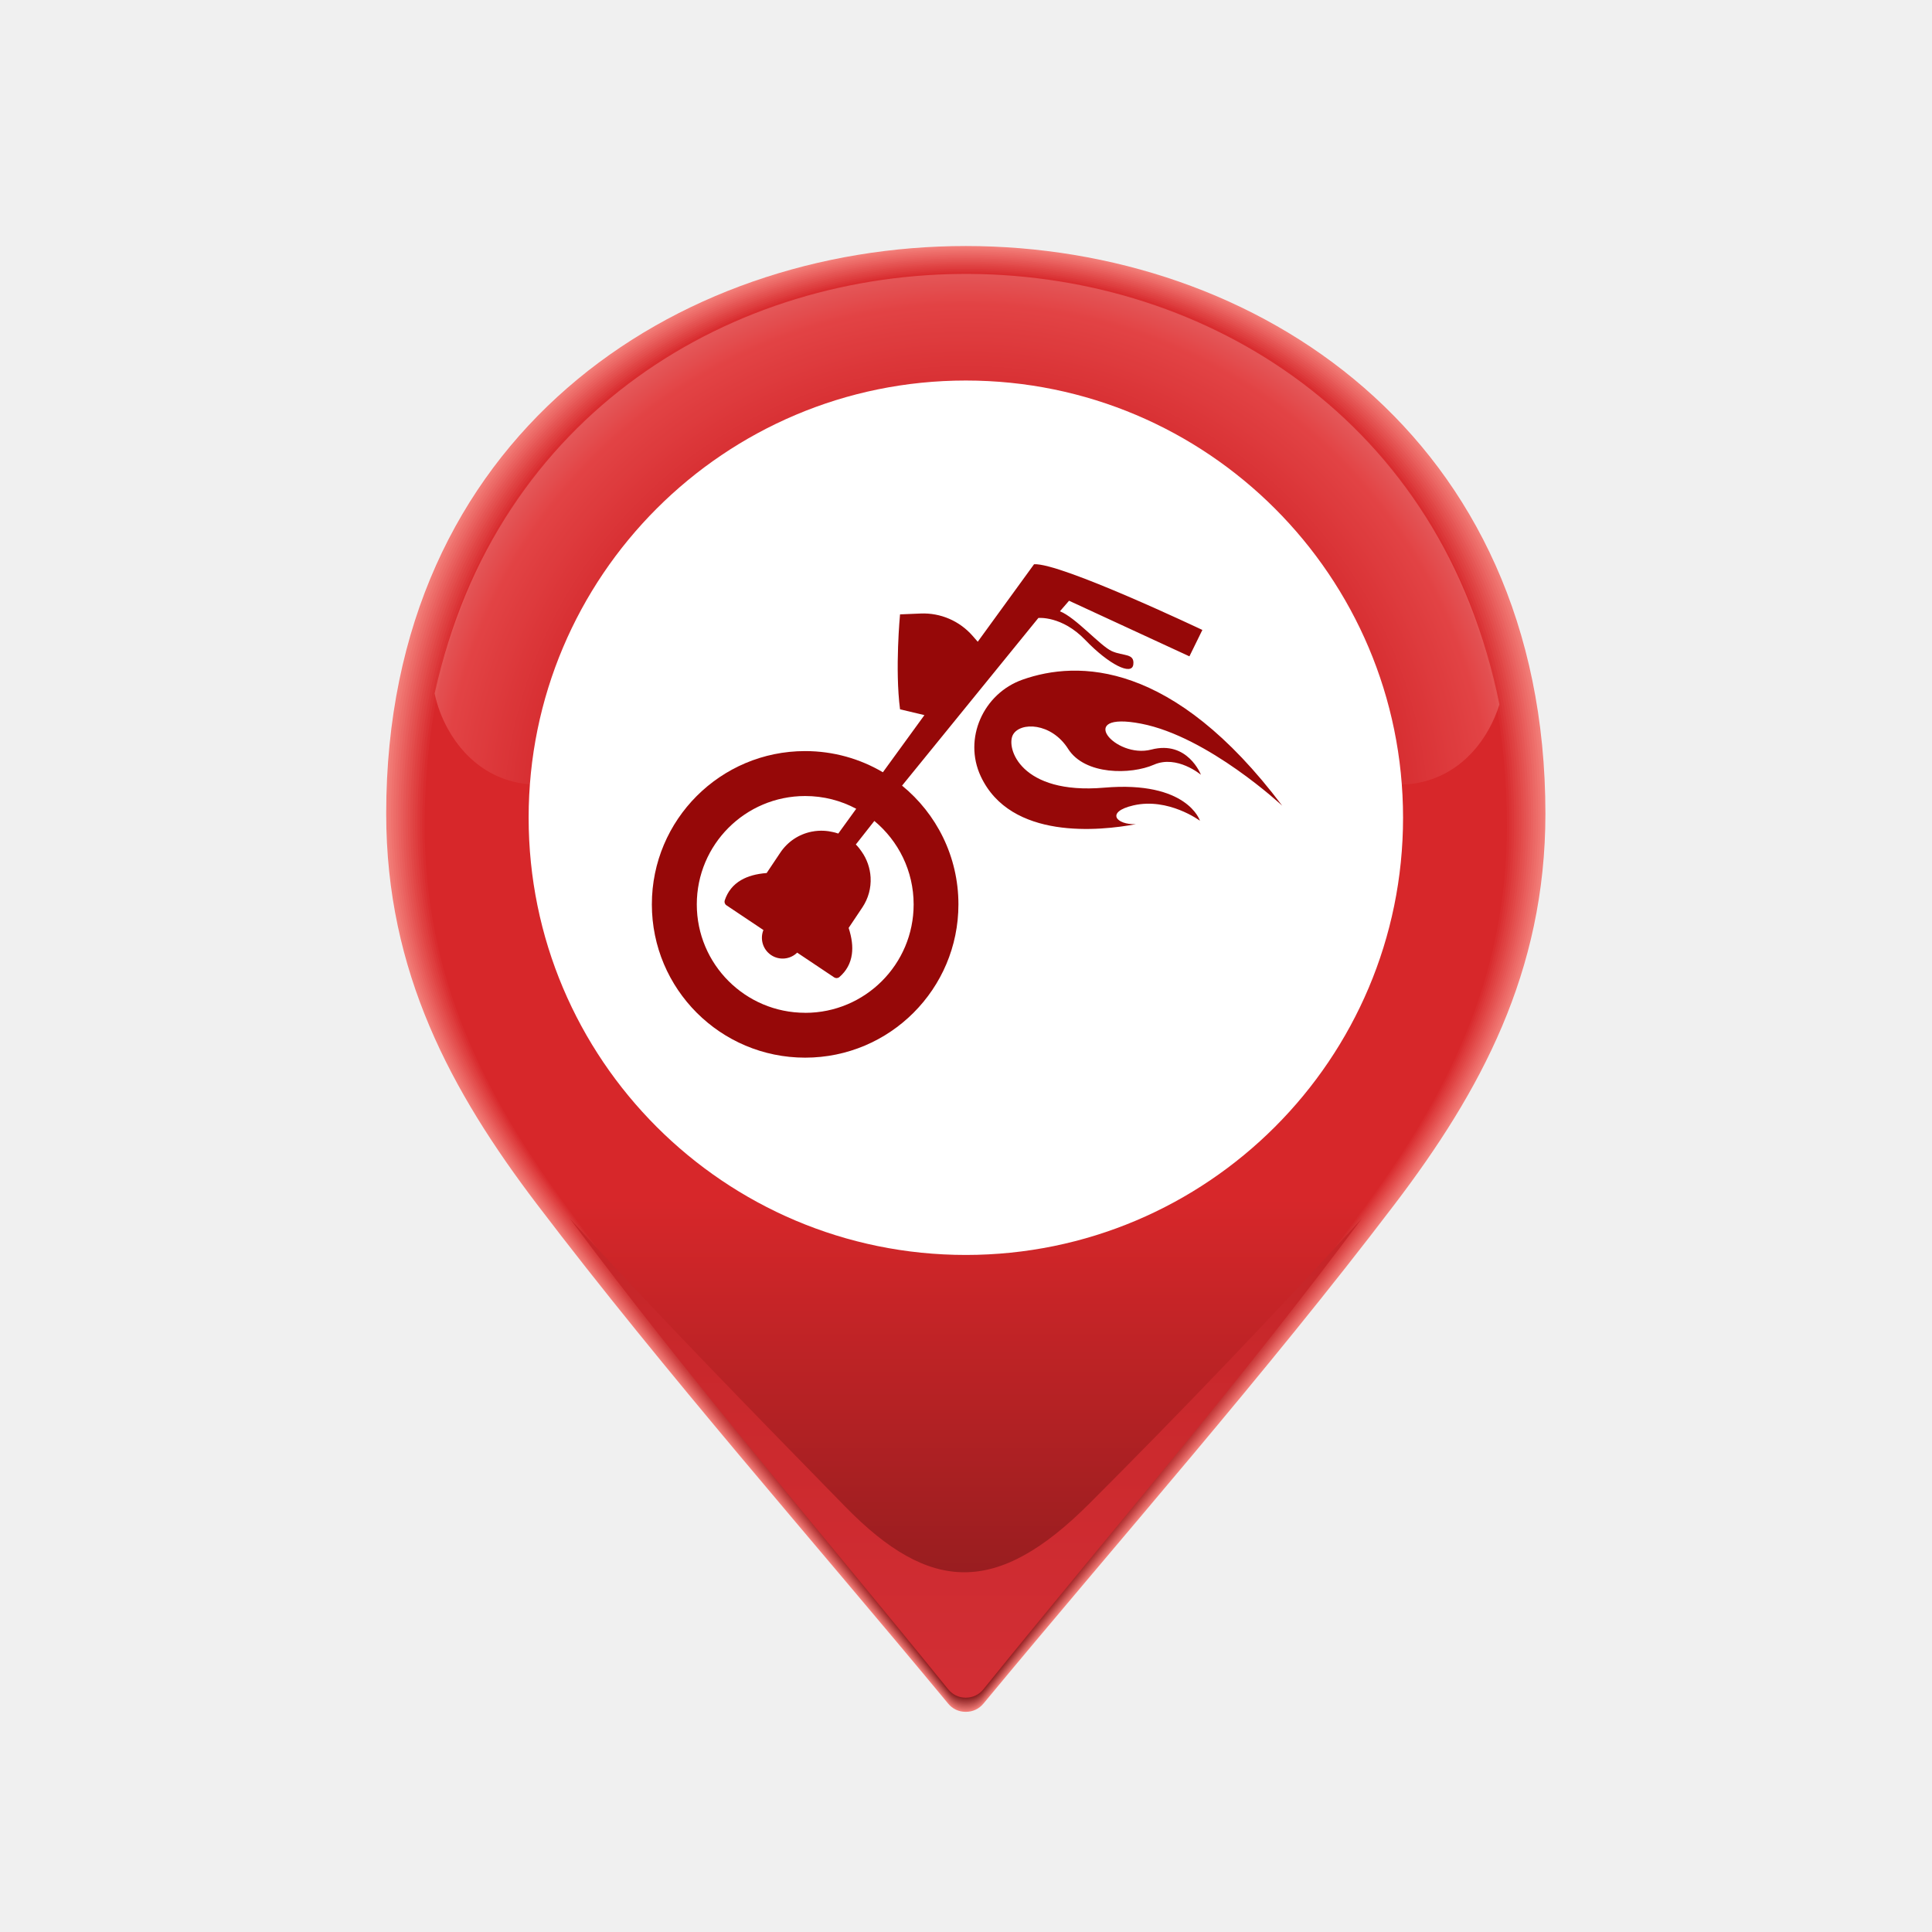
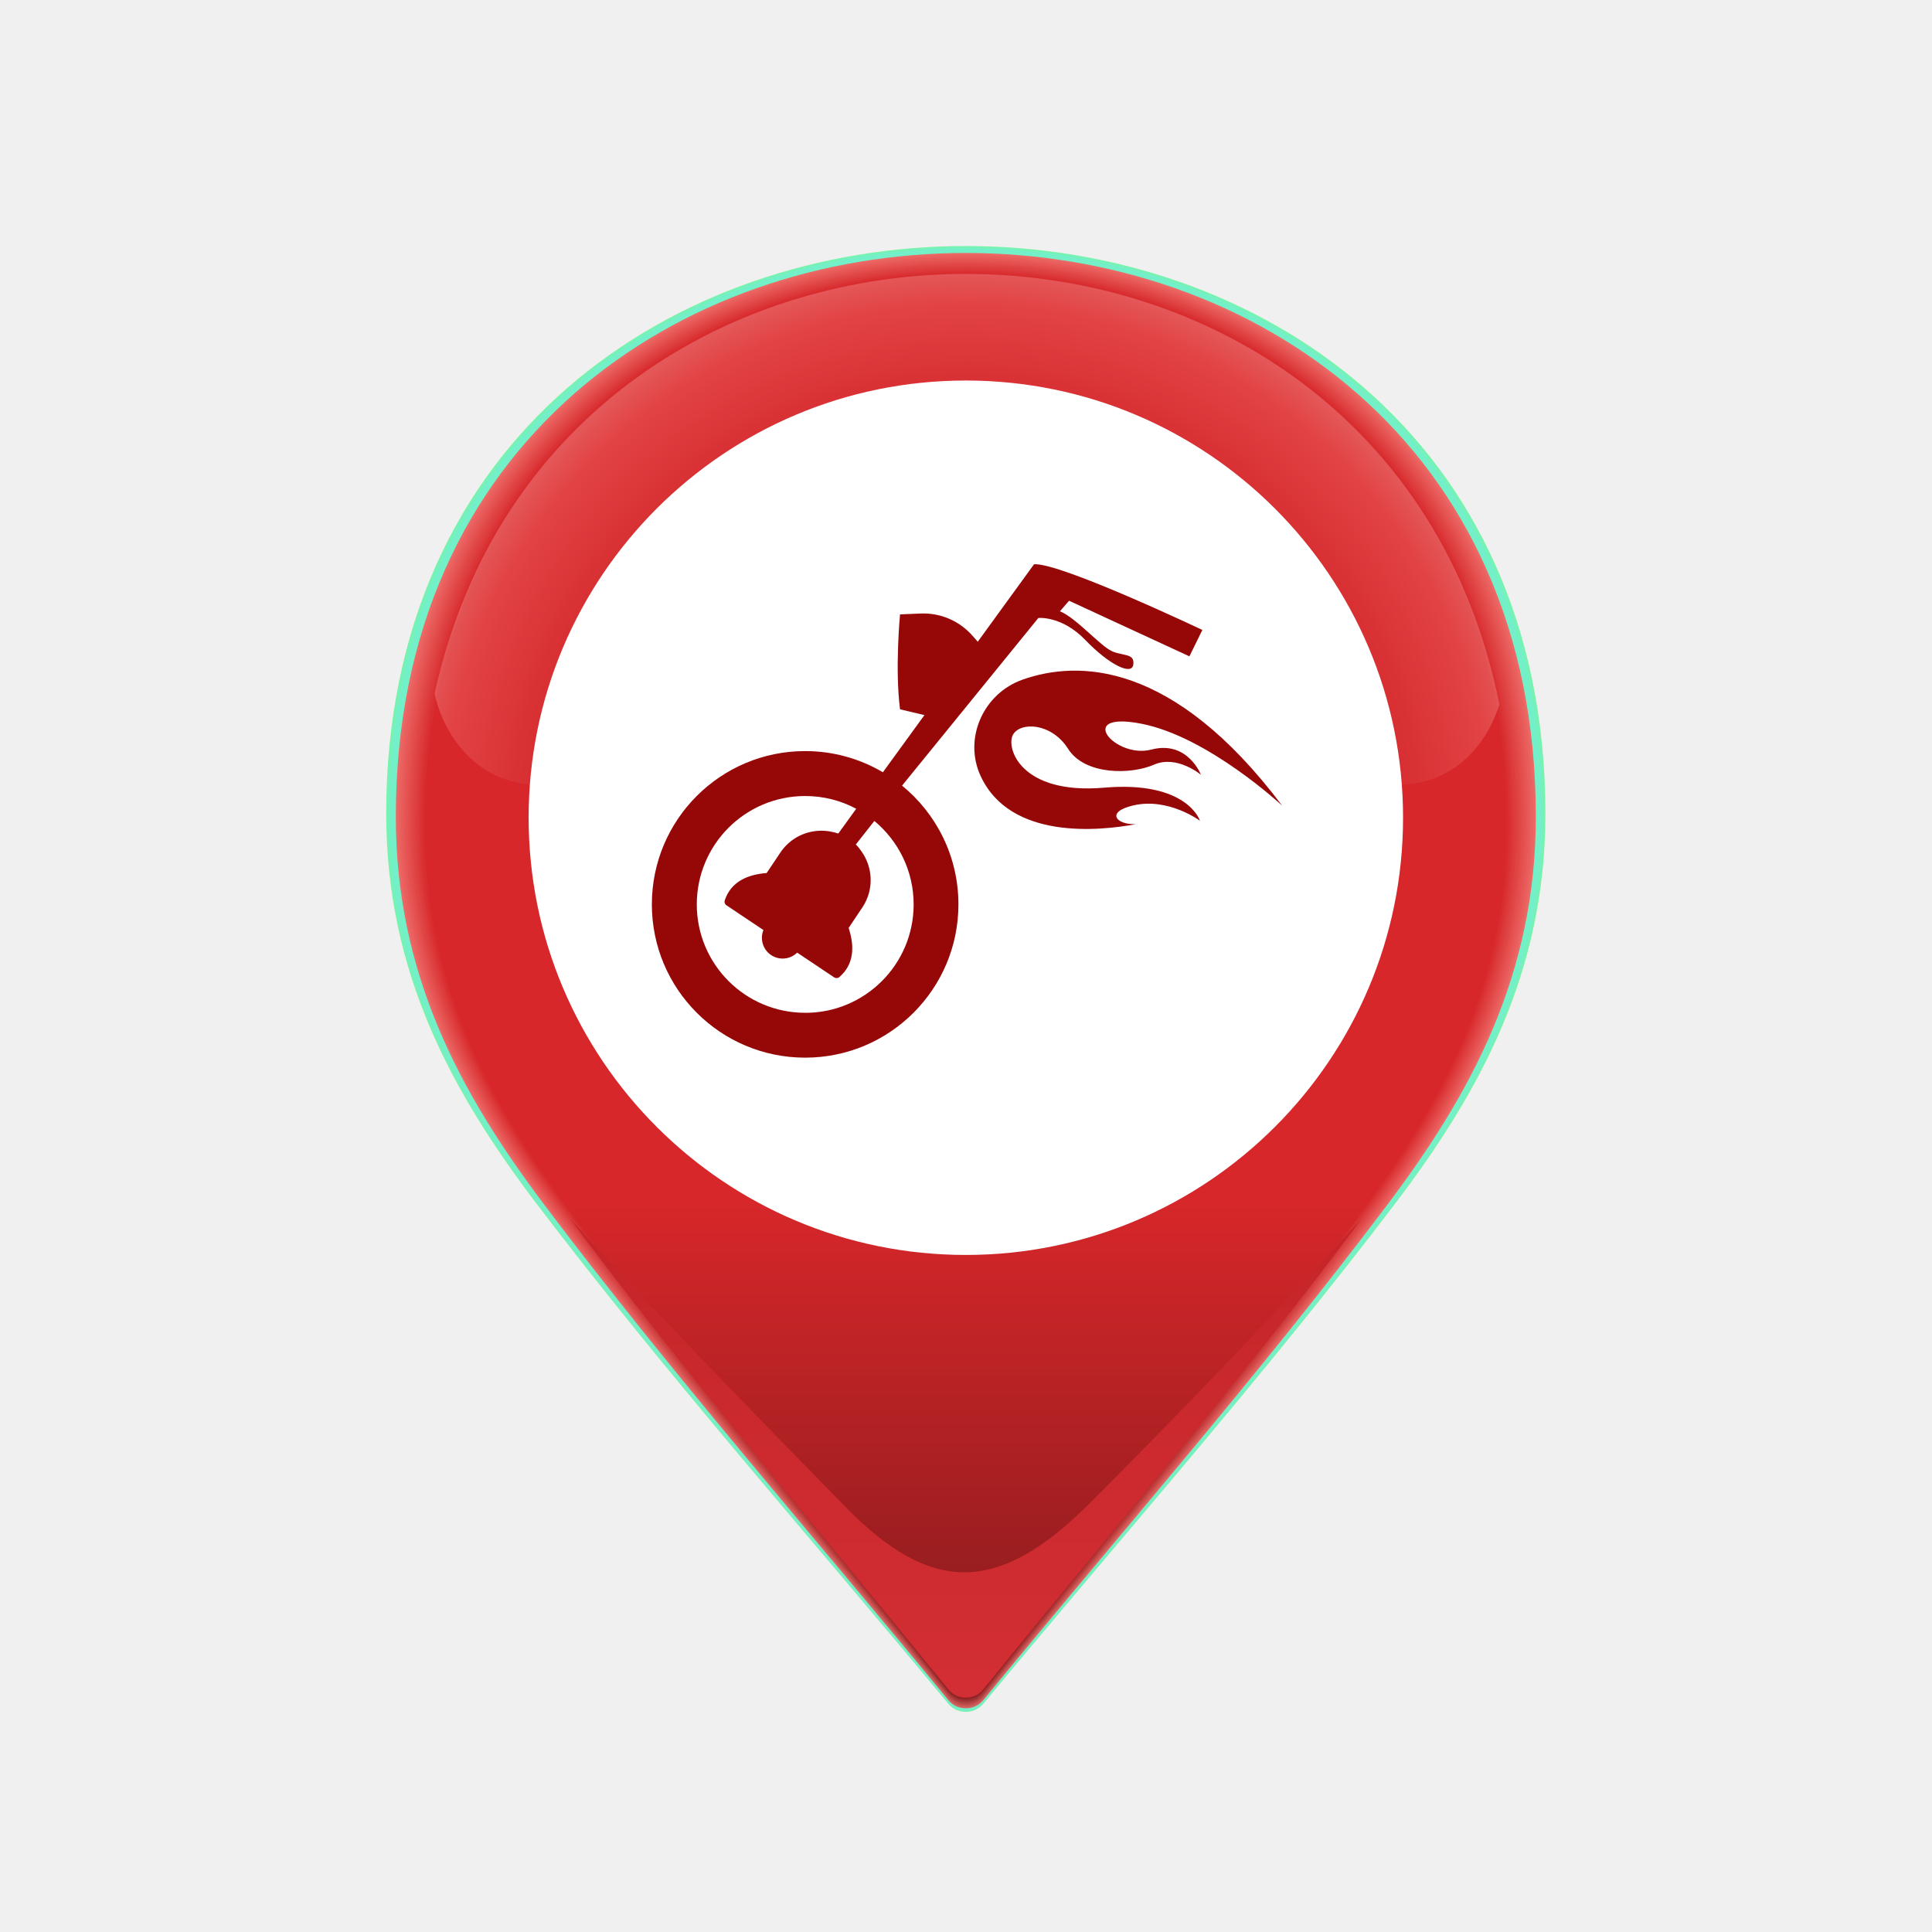
<svg xmlns="http://www.w3.org/2000/svg" version="1.1" viewBox="0 0 500 500">
  <defs>
    <style>
      .cls-1 {
        fill: #fff;
      }

      .cls-1, .cls-2, .cls-3, .cls-4, .cls-5, .cls-6, .cls-7, .cls-8, .cls-9, .cls-10, .cls-11, .cls-12, .cls-13, .cls-14, .cls-15, .cls-16, .cls-17, .cls-18, .cls-19, .cls-20 {
        fill-rule: evenodd;
      }

      .cls-21 {
        fill: #960808;
      }

      .cls-2 {
        fill: url(#Gradiente_sem_nome_17);
      }

      .cls-3 {
        fill: url(#Gradiente_sem_nome_22);
      }

      .cls-4 {
        fill: url(#Gradiente_sem_nome_18);
      }

      .cls-5 {
        fill: url(#Gradiente_sem_nome_19);
      }

      .cls-6 {
        fill: url(#Gradiente_sem_nome_23);
      }

      .cls-7 {
        fill: url(#Gradiente_sem_nome_20);
      }

      .cls-8 {
        fill: url(#Gradiente_sem_nome_27);
      }

      .cls-9 {
        fill: url(#Gradiente_sem_nome_21);
      }

      .cls-10 {
        fill: url(#Gradiente_sem_nome_25);
      }

      .cls-11 {
        fill: url(#Gradiente_sem_nome_26);
      }

      .cls-12 {
        fill: url(#Gradiente_sem_nome_28);
      }

      .cls-13 {
        fill: url(#Gradiente_sem_nome_29);
      }

      .cls-14 {
        fill: url(#Gradiente_sem_nome_24);
      }

      .cls-15 {
        fill: url(#Gradiente_sem_nome_31);
      }

      .cls-16 {
        fill: url(#Gradiente_sem_nome_30);
      }

      .cls-17 {
        fill: url(#GradientFill_806);
      }

      .cls-18 {
        fill: url(#GradientFill_805);
      }

      .cls-19 {
        fill: url(#radial-gradient);
        opacity: .46;
      }

      .cls-20 {
-         fill: #f27d78;
+         fill: #78f2af;
      }
    </style>
    <linearGradient id="Gradiente_sem_nome_31" data-name="Gradiente sem nome 31" x1="249.95" y1="64.11" x2="249.95" y2="442.79" gradientUnits="userSpaceOnUse">
-       <stop offset="0" stop-color="#f07873" />
-       <stop offset=".65" stop-color="#f07873" />
-       <stop offset="1" stop-color="#eb7772" />
+       <stop offset="0" stop-color="#73f0c8" />
+       <stop offset=".65" stop-color="#73f0c8" />
+       <stop offset="1" stop-color="#73f0c8" />
    </linearGradient>
    <linearGradient id="Gradiente_sem_nome_30" data-name="Gradiente sem nome 30" x1="249.95" y1="64.57" x2="249.95" y2="442.56" gradientUnits="userSpaceOnUse">
-       <stop offset="0" stop-color="#ef726e" />
-       <stop offset=".65" stop-color="#ef726e" />
-       <stop offset="1" stop-color="#e4716d" />
+       <stop offset="0" stop-color="#73f0c8" />
+       <stop offset=".65" stop-color="#73f0c8" />
+       <stop offset="1" stop-color="#73f0c8" />
    </linearGradient>
    <linearGradient id="Gradiente_sem_nome_29" data-name="Gradiente sem nome 29" x1="249.95" y1="65.02" x2="249.95" y2="442.33" gradientUnits="userSpaceOnUse">
-       <stop offset="0" stop-color="#ed6d69" />
-       <stop offset=".65" stop-color="#ed6d69" />
-       <stop offset="1" stop-color="#dd6a67" />
+       <stop offset="0" stop-color="#73f0c8" />
+       <stop offset=".65" stop-color="#73f0c8" />
+       <stop offset="1" stop-color="#73f0c8" />
    </linearGradient>
    <linearGradient id="Gradiente_sem_nome_28" data-name="Gradiente sem nome 28" x1="249.95" y1="65.47" x2="249.95" y2="442.1" gradientUnits="userSpaceOnUse">
      <stop offset="0" stop-color="#eb6865" />
      <stop offset=".65" stop-color="#eb6865" />
      <stop offset="1" stop-color="#d66461" />
    </linearGradient>
    <linearGradient id="Gradiente_sem_nome_27" data-name="Gradiente sem nome 27" x1="249.95" y1="65.92" x2="249.95" y2="441.88" gradientUnits="userSpaceOnUse">
      <stop offset="0" stop-color="#ea6260" />
      <stop offset=".65" stop-color="#ea6260" />
      <stop offset="1" stop-color="#d05e5b" />
    </linearGradient>
    <linearGradient id="Gradiente_sem_nome_26" data-name="Gradiente sem nome 26" x1="249.95" y1="66.38" x2="249.95" y2="441.65" gradientUnits="userSpaceOnUse">
      <stop offset="0" stop-color="#e85d5b" />
      <stop offset=".65" stop-color="#e85d5b" />
      <stop offset="1" stop-color="#c95856" />
    </linearGradient>
    <linearGradient id="Gradiente_sem_nome_25" data-name="Gradiente sem nome 25" x1="249.95" y1="66.83" x2="249.95" y2="441.42" gradientUnits="userSpaceOnUse">
      <stop offset="0" stop-color="#e65756" />
      <stop offset=".65" stop-color="#e65756" />
      <stop offset="1" stop-color="#c25250" />
    </linearGradient>
    <linearGradient id="Gradiente_sem_nome_24" data-name="Gradiente sem nome 24" x1="249.95" y1="67.28" x2="249.95" y2="441.19" gradientUnits="userSpaceOnUse">
      <stop offset="0" stop-color="#e45251" />
      <stop offset=".65" stop-color="#e45251" />
      <stop offset="1" stop-color="#bb4c4a" />
    </linearGradient>
    <linearGradient id="Gradiente_sem_nome_23" data-name="Gradiente sem nome 23" x1="249.95" y1="67.73" x2="249.95" y2="440.96" gradientUnits="userSpaceOnUse">
      <stop offset="0" stop-color="#e34d4c" />
      <stop offset=".65" stop-color="#e34d4c" />
      <stop offset="1" stop-color="#b44544" />
    </linearGradient>
    <linearGradient id="Gradiente_sem_nome_22" data-name="Gradiente sem nome 22" x1="249.95" y1="68.19" x2="249.95" y2="440.73" gradientUnits="userSpaceOnUse">
      <stop offset="0" stop-color="#e14747" />
      <stop offset=".65" stop-color="#e14747" />
      <stop offset="1" stop-color="#ad3f3f" />
    </linearGradient>
    <linearGradient id="Gradiente_sem_nome_21" data-name="Gradiente sem nome 21" x1="249.95" y1="68.64" x2="249.95" y2="440.5" gradientUnits="userSpaceOnUse">
      <stop offset="0" stop-color="#df4242" />
      <stop offset=".65" stop-color="#df4242" />
      <stop offset="1" stop-color="#a63939" />
    </linearGradient>
    <linearGradient id="Gradiente_sem_nome_20" data-name="Gradiente sem nome 20" x1="249.95" y1="69.09" x2="249.95" y2="440.28" gradientUnits="userSpaceOnUse">
      <stop offset="0" stop-color="#de3d3e" />
      <stop offset=".65" stop-color="#de3d3e" />
      <stop offset="1" stop-color="#a03333" />
    </linearGradient>
    <linearGradient id="Gradiente_sem_nome_19" data-name="Gradiente sem nome 19" x1="249.95" y1="69.54" x2="249.95" y2="440.05" gradientUnits="userSpaceOnUse">
      <stop offset="0" stop-color="#dc3739" />
      <stop offset=".65" stop-color="#dc3739" />
      <stop offset="1" stop-color="#992d2d" />
    </linearGradient>
    <linearGradient id="Gradiente_sem_nome_18" data-name="Gradiente sem nome 18" x1="249.95" y1="70" x2="249.95" y2="439.82" gradientUnits="userSpaceOnUse">
      <stop offset="0" stop-color="#da3234" />
      <stop offset=".65" stop-color="#da3234" />
      <stop offset="1" stop-color="#922628" />
    </linearGradient>
    <linearGradient id="Gradiente_sem_nome_17" data-name="Gradiente sem nome 17" x1="249.95" y1="70.45" x2="249.95" y2="439.59" gradientUnits="userSpaceOnUse">
      <stop offset="0" stop-color="#d92c2f" />
      <stop offset=".65" stop-color="#d92c2f" />
      <stop offset="1" stop-color="#8b2022" />
    </linearGradient>
    <linearGradient id="GradientFill_805" data-name="GradientFill 805" x1="249.95" y1="70.9" x2="249.95" y2="439.36" gradientUnits="userSpaceOnUse">
      <stop offset="0" stop-color="#d7272a" />
      <stop offset=".65" stop-color="#d7272a" />
      <stop offset="1" stop-color="#841a1c" />
    </linearGradient>
    <linearGradient id="GradientFill_806" data-name="GradientFill 806" x1="249.95" y1="323.39" x2="249.95" y2="709.62" gradientUnits="userSpaceOnUse">
      <stop offset="0" stop-color="#c62629" />
      <stop offset="1" stop-color="#ef4250" />
    </linearGradient>
    <radialGradient id="radial-gradient" cx="-136.72" cy="-191.27" fx="-136.72" fy="-191.27" r="229.6" gradientTransform="translate(368.95 380.96) scale(.87)" gradientUnits="userSpaceOnUse">
      <stop offset="0" stop-color="#181314" />
      <stop offset=".52" stop-color="#cf252a" />
      <stop offset=".68" stop-color="#f06463" />
      <stop offset=".77" stop-color="#fac5c3" />
      <stop offset="1" stop-color="#aedff0" />
    </radialGradient>
  </defs>
  <g>
    <g id="Camada_1">
      <g>
        <path class="cls-20" d="M245.35,440.85c-35.46-42.82-72.75-84.97-106.36-129.16-22.16-29.15-39.04-60.09-39.04-101.1,0-195.89,300-195.89,300,0,0,41.01-16.87,71.95-39.04,101.1-33.61,44.19-70.89,86.35-106.36,129.16-1.18,1.42-2.76,2.17-4.61,2.17s-3.42-.75-4.6-2.17Z" />
        <path class="cls-15" d="M245.35,440.62c-35.31-42.73-72.43-84.81-105.9-128.91-22.07-29.1-38.88-59.98-38.88-100.93,0-195.55,298.76-195.55,298.76,0,0,40.94-16.8,71.83-38.88,100.93-33.46,44.1-70.59,86.18-105.9,128.91-1.18,1.43-2.76,2.17-4.61,2.17s-3.42-.75-4.6-2.17Z" />
        <path class="cls-16" d="M245.35,440.38c-35.16-42.65-72.12-84.64-105.44-128.66-21.98-29.05-38.71-59.88-38.71-100.75,0-195.21,297.51-195.21,297.51,0,0,40.87-16.73,71.7-38.71,100.75-33.32,44.02-70.28,86.01-105.44,128.66-1.18,1.43-2.76,2.18-4.62,2.18s-3.42-.75-4.6-2.18Z" />
        <path class="cls-13" d="M245.35,440.14c-35.01-42.57-71.8-84.48-104.98-128.41-21.89-29-38.55-59.77-38.55-100.57,0-194.86,296.27-194.86,296.27,0,0,40.8-16.66,71.58-38.55,100.57-33.17,43.93-69.97,85.84-104.98,128.41-1.18,1.44-2.76,2.19-4.62,2.19s-3.42-.75-4.6-2.19Z" />
        <path class="cls-12" d="M245.35,439.91c-34.85-42.48-71.49-84.31-104.52-128.16-21.8-28.94-38.39-59.66-38.39-100.39,0-194.52,295.03-194.52,295.03,0,0,40.73-16.59,71.45-38.39,100.39-33.03,43.85-69.66,85.67-104.52,128.16-1.18,1.44-2.76,2.19-4.62,2.19s-3.42-.75-4.6-2.19Z" />
        <path class="cls-8" d="M245.34,439.67c-34.7-42.4-71.17-84.15-104.05-127.91-21.7-28.89-38.23-59.56-38.23-100.22,0-194.17,293.78-194.17,293.78,0,0,40.66-16.52,71.32-38.22,100.22-32.88,43.76-69.36,85.51-104.05,127.91-1.18,1.44-2.76,2.2-4.62,2.2s-3.42-.76-4.6-2.2Z" />
        <path class="cls-11" d="M245.34,439.44c-34.55-42.32-70.86-83.98-103.59-127.65-21.61-28.84-38.07-59.45-38.07-100.04,0-193.83,292.54-193.83,292.54,0,0,40.59-16.45,71.2-38.06,100.04-32.74,43.67-69.05,85.34-103.59,127.65-1.18,1.45-2.76,2.21-4.62,2.21s-3.42-.76-4.6-2.21Z" />
        <path class="cls-10" d="M245.34,439.2c-34.39-42.23-70.54-83.81-103.13-127.4-21.52-28.79-37.91-59.35-37.91-99.86,0-193.48,291.3-193.48,291.3,0,0,40.51-16.38,71.07-37.9,99.86-32.59,43.59-68.74,85.17-103.13,127.4-1.18,1.45-2.76,2.21-4.62,2.21s-3.42-.76-4.6-2.21Z" />
        <path class="cls-14" d="M245.34,438.97c-34.24-42.15-70.23-83.65-102.67-127.15-21.43-28.74-37.75-59.24-37.75-99.68,0-193.14,290.05-193.14,290.05,0,0,40.44-16.31,70.95-37.74,99.68-32.45,43.5-68.43,85-102.67,127.15-1.18,1.46-2.77,2.22-4.62,2.22s-3.43-.76-4.6-2.22Z" />
        <path class="cls-6" d="M245.34,438.73c-34.09-42.07-69.91-83.48-102.21-126.9-21.33-28.68-37.58-59.13-37.58-99.5,0-192.79,288.81-192.79,288.81,0,0,40.37-16.24,70.82-37.57,99.5-32.3,43.42-68.12,84.83-102.21,126.9-1.18,1.46-2.77,2.23-4.62,2.23s-3.43-.77-4.61-2.23Z" />
        <path class="cls-3" d="M245.34,438.5c-33.94-41.98-69.6-83.32-101.75-126.65-21.24-28.63-37.42-59.03-37.42-99.33,0-192.45,287.57-192.45,287.57,0,0,40.3-16.17,70.7-37.41,99.33-32.16,43.33-67.82,84.67-101.75,126.65-1.18,1.47-2.77,2.23-4.62,2.23s-3.43-.77-4.61-2.23Z" />
        <path class="cls-9" d="M245.34,438.26c-33.78-41.9-69.28-83.15-101.29-126.4-21.15-28.58-37.26-58.92-37.26-99.15,0-192.1,286.32-192.1,286.32,0,0,40.23-16.1,70.57-37.25,99.15-32.01,43.25-67.51,84.5-101.29,126.4-1.18,1.47-2.77,2.24-4.62,2.24s-3.43-.77-4.61-2.24Z" />
        <path class="cls-7" d="M245.34,438.03c-33.63-41.82-68.96-82.99-100.83-126.15-21.06-28.53-37.1-58.81-37.1-98.97,0-191.76,285.08-191.76,285.08,0,0,40.16-16.03,70.44-37.09,98.97-31.87,43.16-67.2,84.33-100.83,126.15-1.18,1.47-2.77,2.25-4.63,2.25s-3.43-.77-4.61-2.25Z" />
        <path class="cls-5" d="M245.34,437.79c-33.48-41.73-68.65-82.82-100.37-125.89-20.96-28.48-36.94-58.71-36.94-98.79,0-191.41,283.84-191.41,283.84,0,0,40.09-15.96,70.32-36.92,98.79-31.72,43.08-66.89,84.16-100.37,125.89-1.18,1.48-2.77,2.25-4.63,2.25s-3.43-.77-4.61-2.25Z" />
        <path class="cls-4" d="M245.33,437.56c-33.32-41.65-68.33-82.65-99.91-125.64-20.87-28.42-36.78-58.6-36.78-98.62,0-191.07,282.59-191.07,282.59,0,0,40.01-15.89,70.19-36.76,98.62-31.58,42.99-66.59,83.99-99.91,125.64-1.18,1.48-2.77,2.26-4.63,2.26s-3.43-.78-4.61-2.26Z" />
        <path class="cls-2" d="M245.33,437.32c-33.17-41.56-68.02-82.49-99.45-125.39-20.78-28.37-36.61-58.5-36.61-98.44,0-190.73,281.35-190.73,281.35,0,0,39.94-15.82,70.07-36.6,98.44-31.43,42.9-66.28,83.83-99.45,125.39-1.18,1.49-2.77,2.27-4.63,2.27s-3.43-.78-4.61-2.27Z" />
        <path class="cls-18" d="M245.33,437.09c-33.02-41.48-67.7-82.32-98.99-125.14-20.69-28.32-36.45-58.39-36.45-98.26,0-190.38,280.11-190.38,280.11,0,0,39.87-15.75,69.94-36.43,98.26-31.29,42.82-65.97,83.66-98.99,125.14-1.18,1.49-2.77,2.27-4.63,2.27s-3.43-.78-4.61-2.27Z" />
      </g>
      <g>
        <path class="cls-17" d="M245.33,437.12c-32.64-40.37-66.89-80.14-97.88-121.78,23.06,25.23,47.22,49.96,71.29,74.57,21.99,22.51,39.33,23.06,63.18-.78,24.09-24.07,47.71-48.82,70.53-73.79-30.99,41.64-65.26,81.4-97.88,121.78-1.18,1.46-2.77,2.24-4.63,2.24s-3.43-.78-4.61-2.24Z" />
        <path class="cls-19" d="M112.49,179.47c31.89-145.71,246.03-144.77,275.55,2.86-.66,2.13-1.56,4.25-2.67,6.28-5.08,9.23-13.51,14.45-23.29,14.45-74.31-23.26-148.6-20.53-222.9,0-9.8,0-18.21-5.22-23.29-14.45-1.61-2.93-2.76-6-3.4-9.14Z" />
      </g>
      <path class="cls-1" d="M249.95,98.48c62.48,0,113.16,50.67,113.16,113.14s-50.67,113.16-113.16,113.16-113.14-50.67-113.14-113.16,50.67-113.14,113.14-113.14Z" />
      <g id="Camada_1-2" data-name="Camada_1">
        <g>
          <path class="cls-21" d="M276.43,193.81c4.34,6.83,16.26,6.7,22.21,4.09,5.96-2.61,12.16,2.61,12.16,2.61,0,0-3.43-8.98-12.84-6.52-9.41,2.46-19.92-10.05-2.61-6.7s36.48,21.22,36.48,21.22c-28.29-37.57-52.88-37.67-67.19-32.62-10.17,3.59-15.39,15.26-10.82,25.02,7.75,16.55,30.84,14.13,40.18,12.38-5.1.22-7.99-3.15-.7-4.85,9.06-2.11,17.25,3.97,17.25,3.97,0,0-3.23-10.42-24.82-8.56-21.59,1.86-25.44-10.3-23.58-13.69,1.86-3.39,9.93-3.19,14.27,3.63h0Z" />
          <path class="cls-21" d="M233.44,203.31s0,0,.01.01l35.28-43.39s6.08-.62,12.16,5.71c6.08,6.33,12.04,9.31,12.41,6.33s-2.61-2.11-5.59-3.47-9.31-8.69-13.4-10.3l2.36-2.73,31.15,14.39,3.35-6.83s-36.85-17.5-43.56-17l-14.57,20.05-1.31-1.5c-3.38-3.88-8.33-6.02-13.47-5.8l-5.33.22s-1.36,14.15,0,24.57l6.31,1.5-10.75,14.79s0,0,0,0c-5.9-3.48-12.78-5.48-20.12-5.48-21.91,0-39.67,17.76-39.67,39.67s17.76,39.67,39.67,39.67,39.67-17.76,39.67-39.67c0-12.4-5.69-23.48-14.61-30.75h0ZM231.07,201.52s-.04-.03-.07-.05c.02.02.04.03.07.05ZM231.73,201.99s-.07-.05-.1-.08c.04.03.07.05.1.08ZM208.38,262.11c-15.49,0-28.05-12.56-28.05-28.05s12.55-28.05,28.05-28.05c4.78,0,9.27,1.19,13.21,3.3l-4.64,6.41c-.59-.2-1.11-.33-1.51-.41-1.11-.25-3.04-.54-5.36-.08-3.34.66-6.23,2.59-8.13,5.42l-3.54,5.29c-2.69.21-4.87.81-6.62,1.83-2.05,1.19-3.47,2.96-4.23,5.25-.15.47.02.98.43,1.26l9.58,6.41c-.93,2.31-.16,5.04,1.99,6.48,2.15,1.44,4.97,1.12,6.75-.63l9.58,6.41c.41.27.95.24,1.33-.08,1.83-1.57,2.92-3.56,3.24-5.91.28-2.01,0-4.25-.83-6.82l3.54-5.29c1.55-2.32,2.29-5.01,2.14-7.78-.13-2.41-.96-4.77-2.35-6.72-.33-.49-.81-1.14-1.47-1.8l4.79-6.09c6.21,5.15,10.17,12.91,10.17,21.61,0,15.49-12.56,28.05-28.05,28.05h0Z" />
        </g>
      </g>
    </g>
  </g>
</svg>
